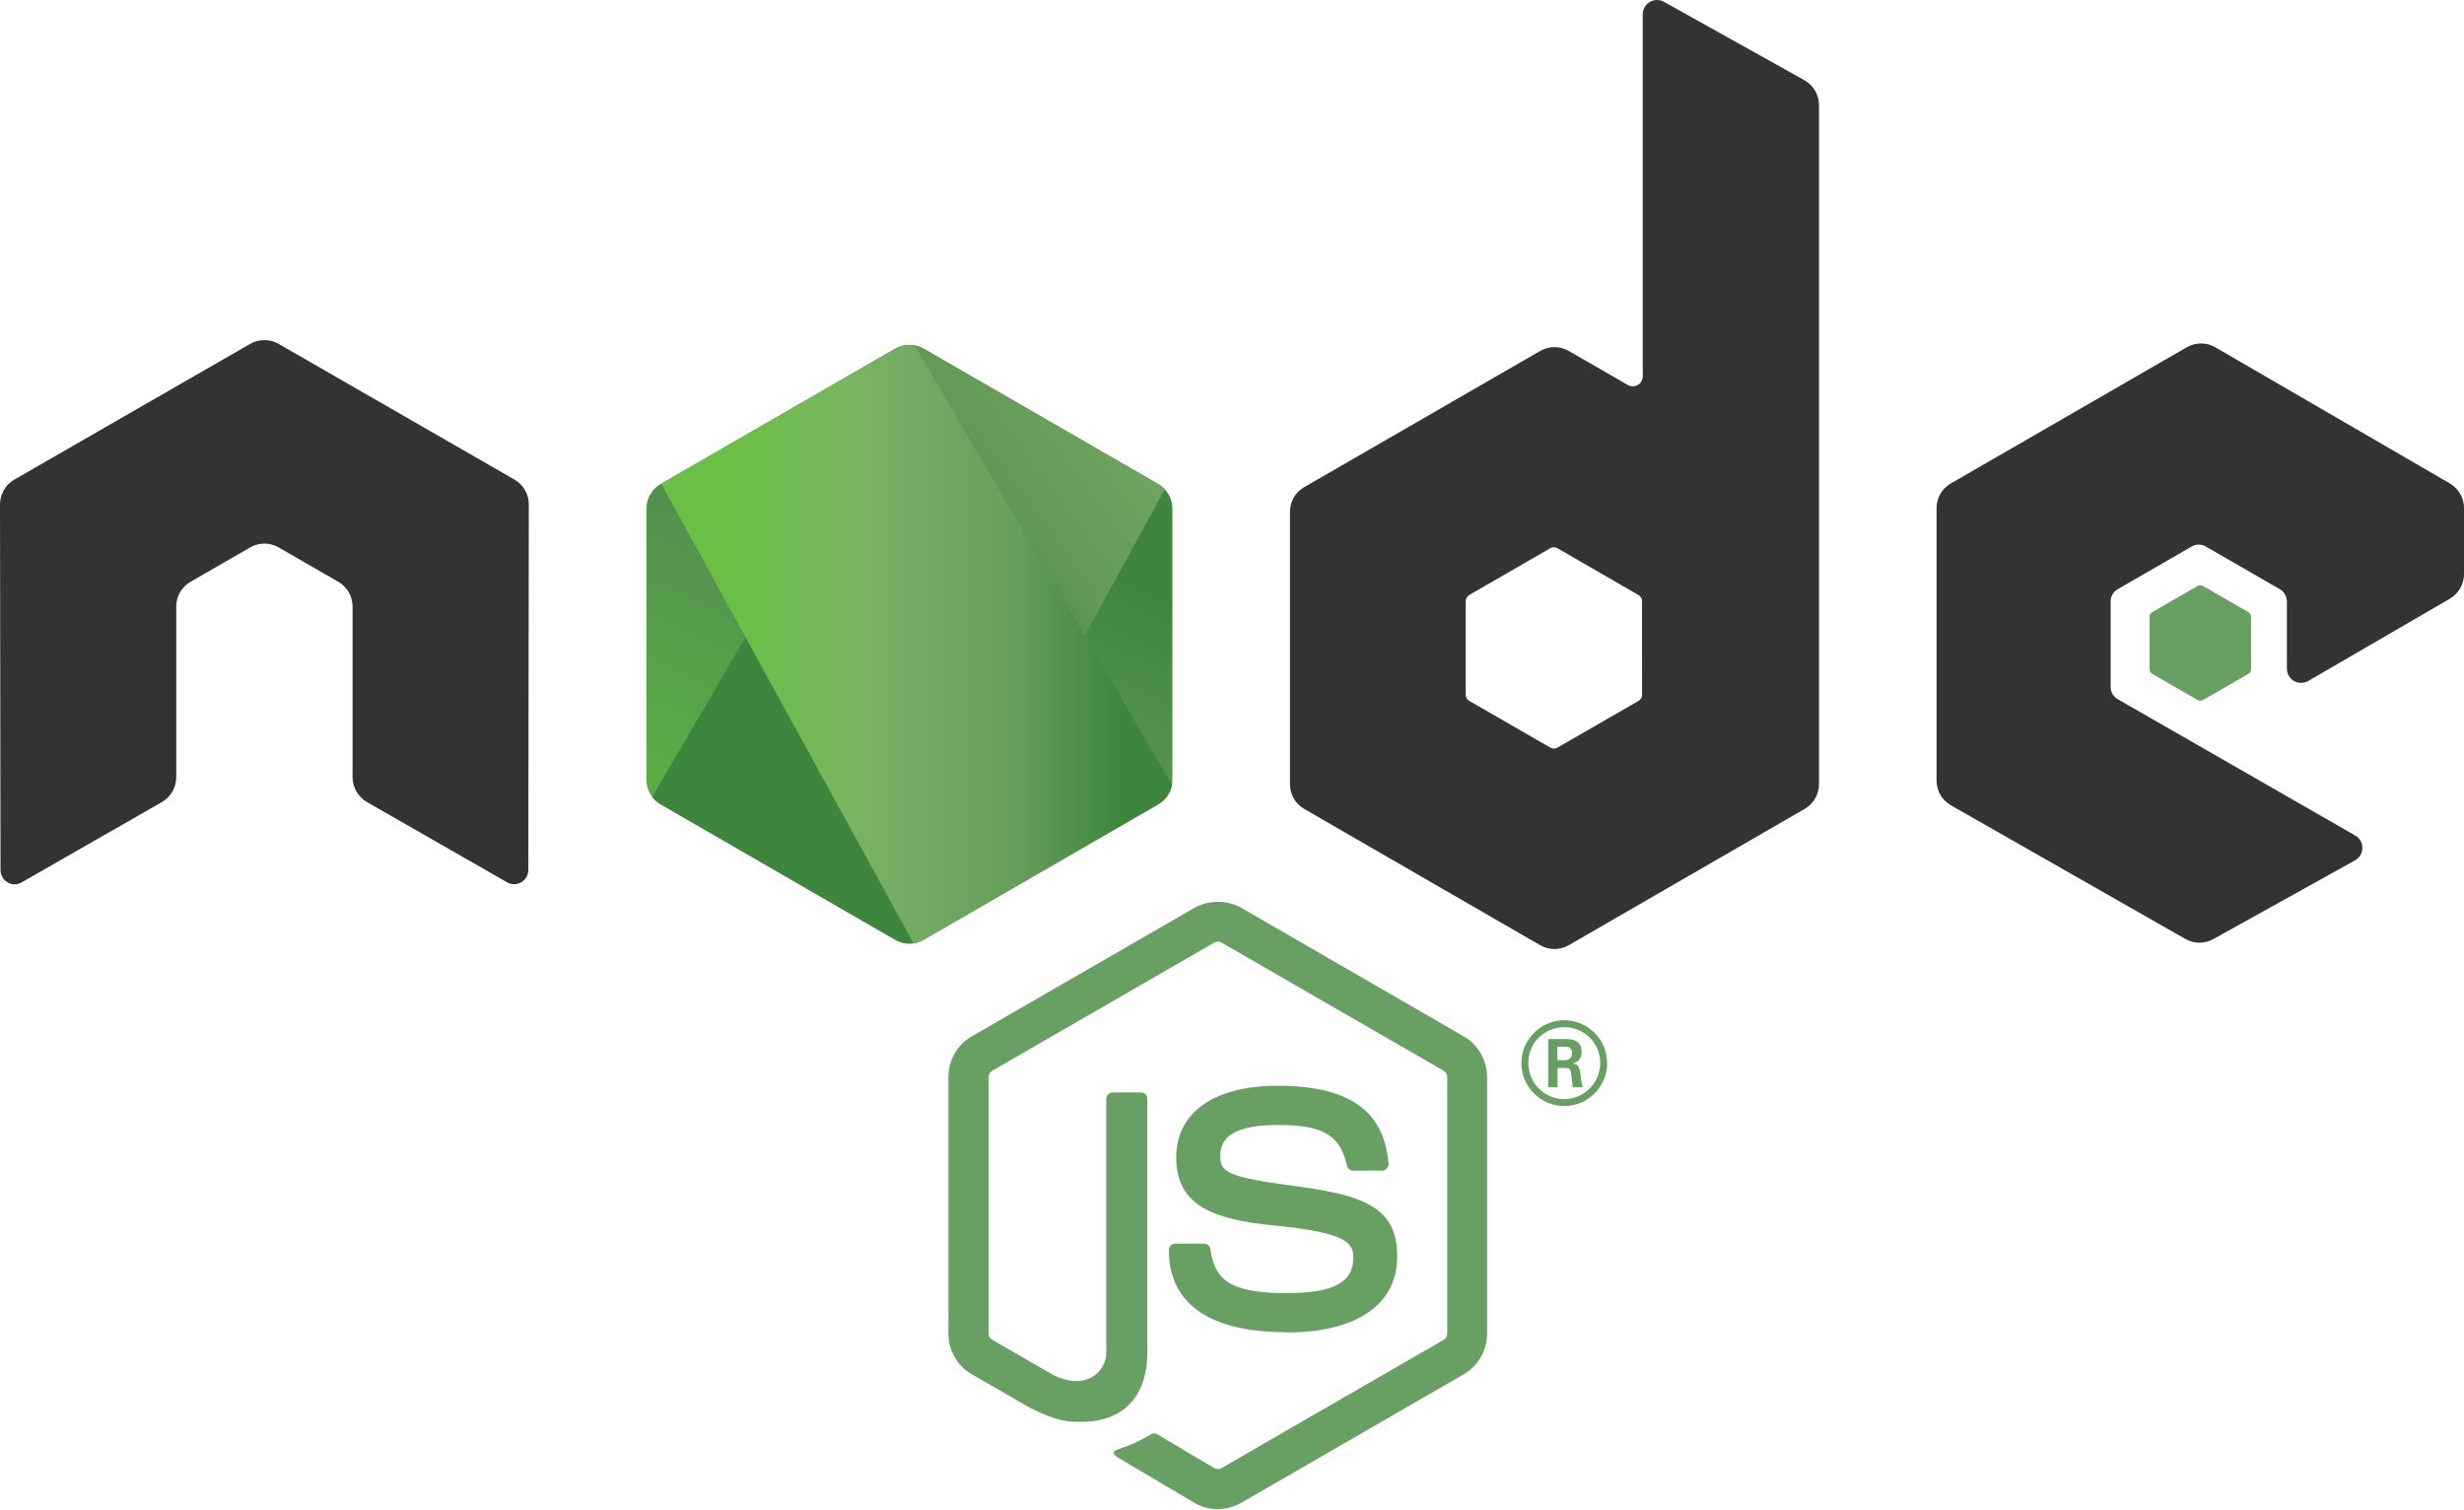
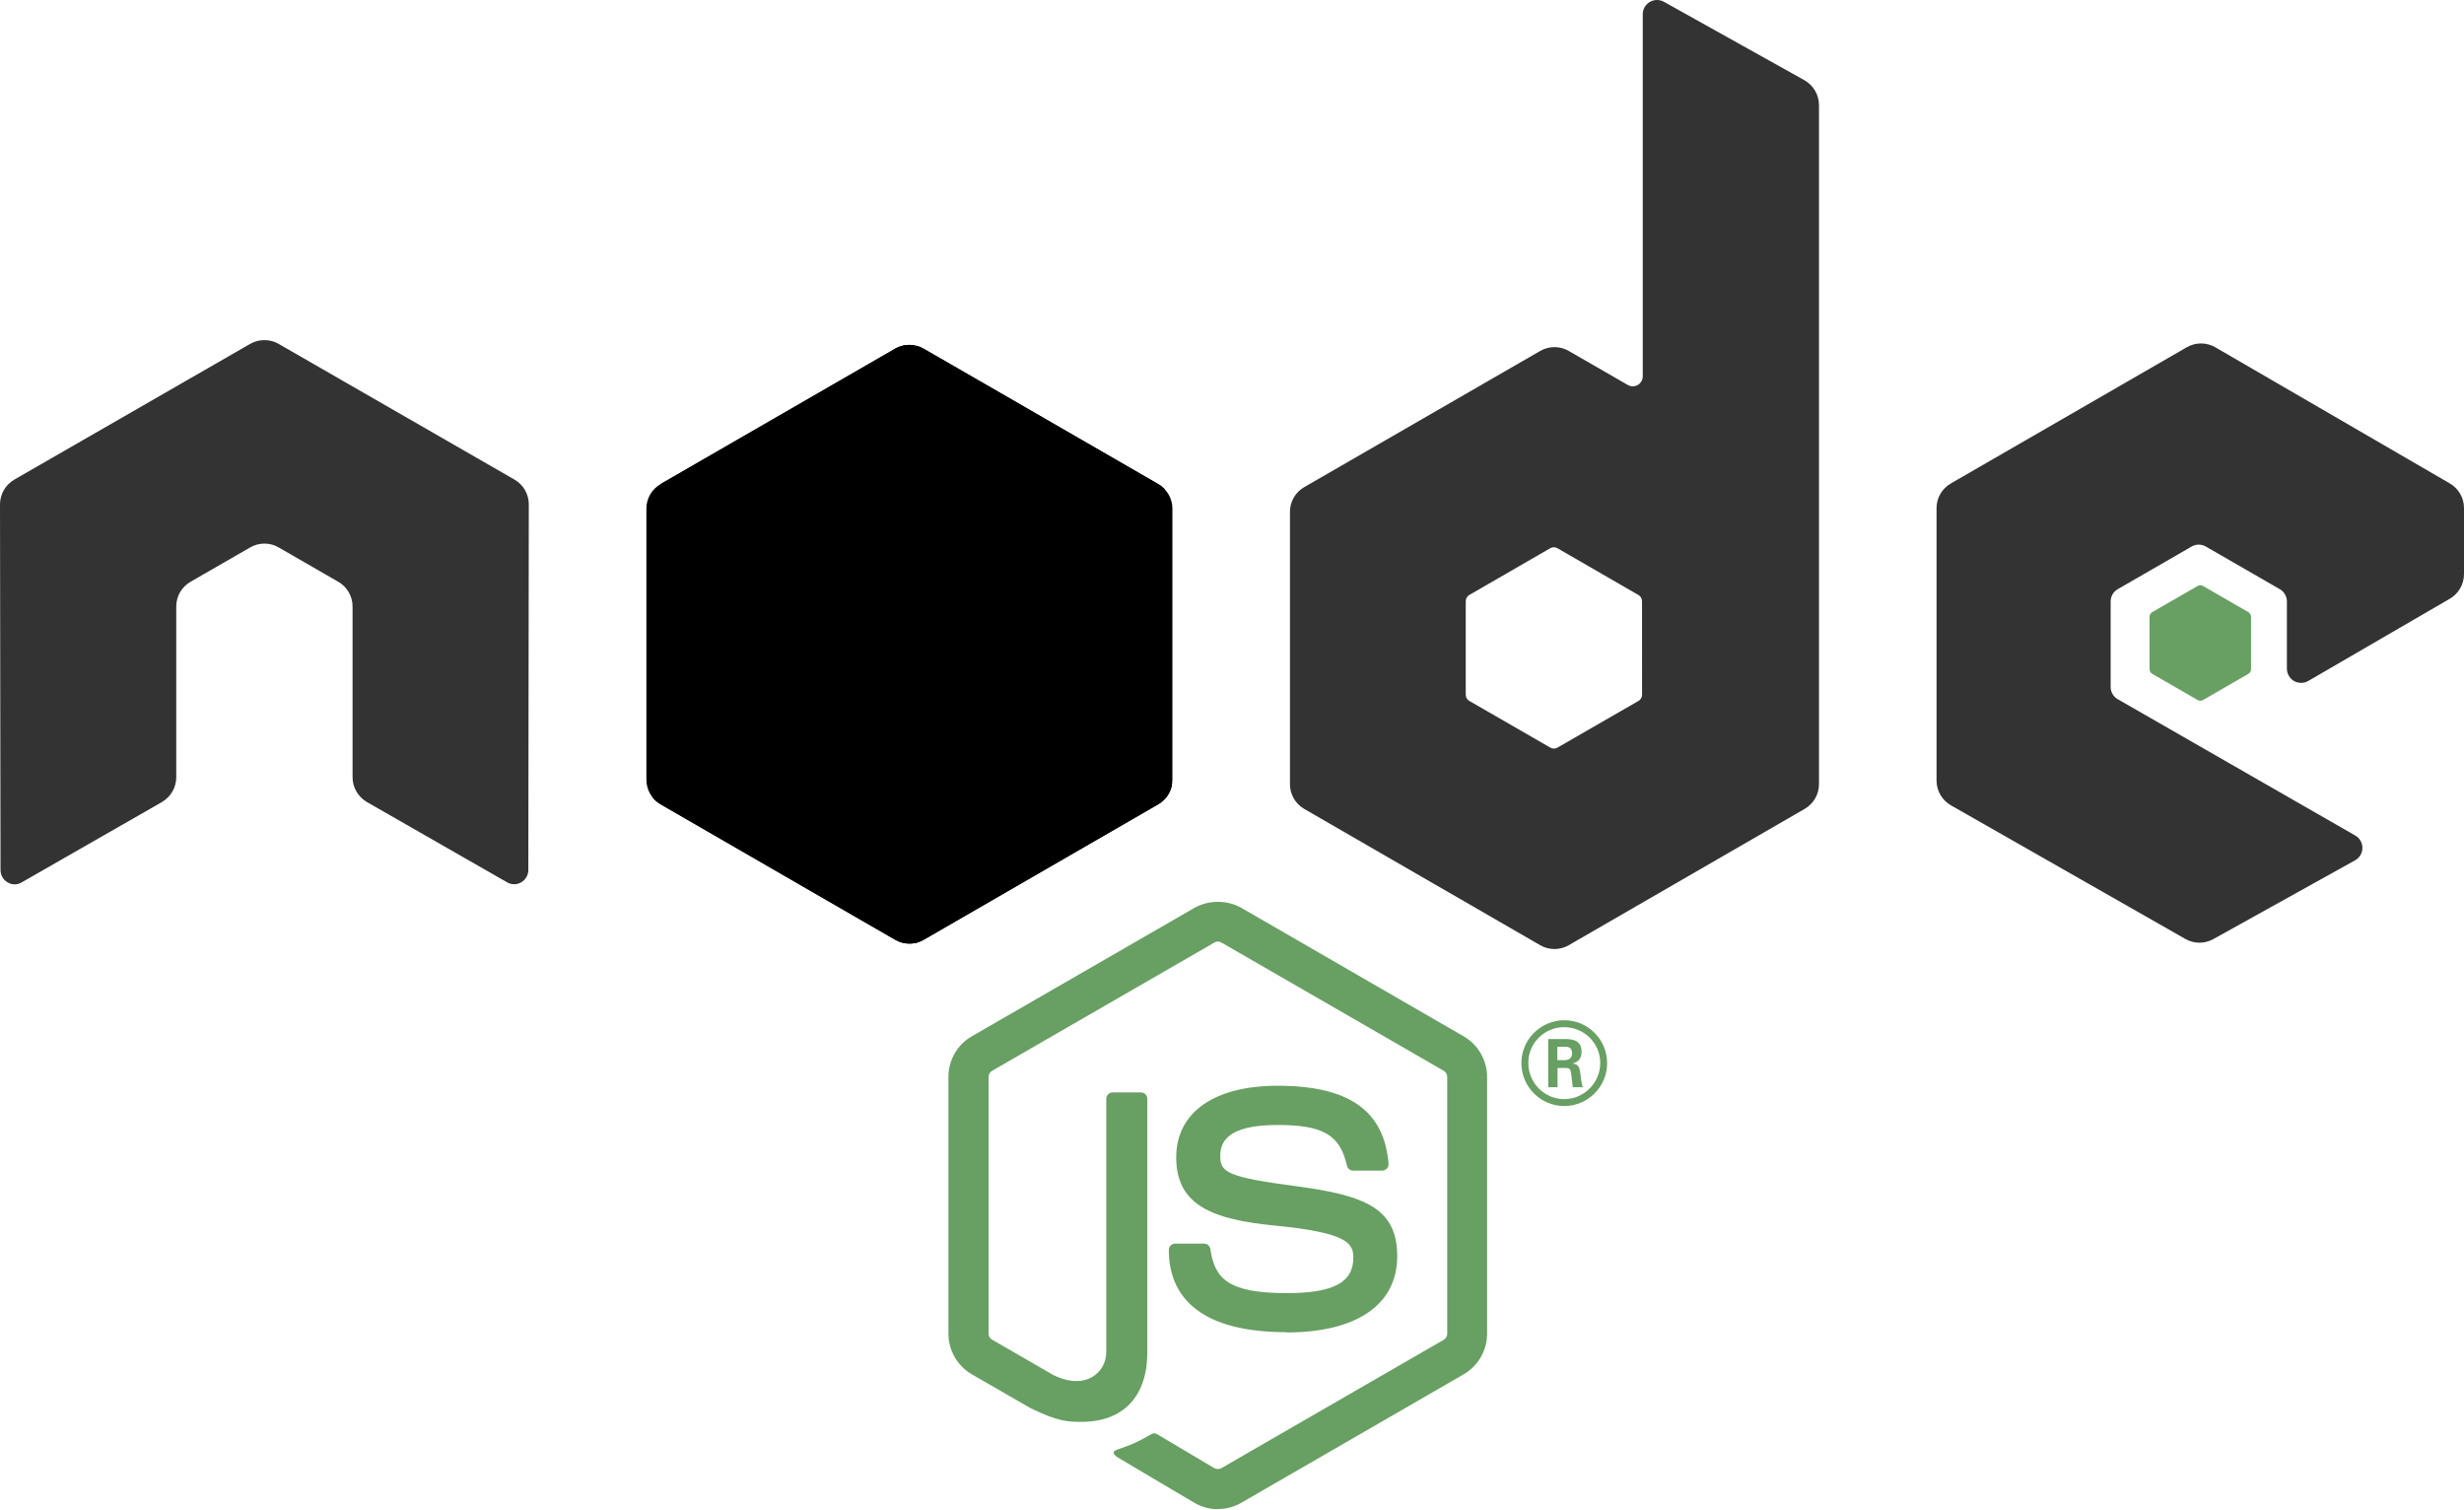
<svg xmlns="http://www.w3.org/2000/svg" width="100%" height="100%" version="1.2" viewBox="0 0 442.37 270.929">
  <defs>
    <clipPath id="a">
      <path d="M239.03 226.605l-42.13 24.317c-1.578.91-2.546 2.59-2.546 4.406v48.668c0 1.817.968 3.496 2.546 4.406l42.133 24.336c1.575.907 3.517.907 5.09 0l42.126-24.336c1.57-.91 2.54-2.59 2.54-4.406v-48.668c0-1.816-.97-3.496-2.55-4.406l-42.12-24.317c-.79-.453-1.67-.68-2.55-.68-.88 0-1.76.227-2.55.68" />
    </clipPath>
    <linearGradient id="b" x1="-.348" x2="1.251" gradientTransform="rotate(116.114 53.1 202.97) scale(86.48)" gradientUnits="userSpaceOnUse">
-       <stop offset=".3" stop-color="#3E863D" />
-       <stop offset=".5" stop-color="#55934F" />
-       <stop offset=".8" stop-color="#5AAD45" />
+       <stop offset=".3" stopColor="#3E863D" />
+       <stop offset=".5" stopColor="#55934F" />
+       <stop offset=".8" stopColor="#5AAD45" />
    </linearGradient>
    <clipPath id="c">
      <path d="M195.398 307.086c.403.523.907.976 1.5 1.316l36.14 20.875 6.02 3.46c.9.52 1.926.74 2.934.665.336-.027.672-.09 1-.183l44.434-81.36c-.34-.37-.738-.68-1.184-.94l-27.586-15.93-14.582-8.39c-.414-.24-.863-.41-1.32-.53zm0 0" />
    </clipPath>
    <linearGradient id="d" x1="-.456" x2=".582" gradientTransform="rotate(-36.46 550.846 -214.337) scale(132.798)" gradientUnits="userSpaceOnUse">
-       <stop offset=".57" stop-color="#3E863D" />
-       <stop offset=".72" stop-color="#619857" />
-       <stop offset="1" stop-color="#76AC64" />
+       <stop offset=".57" stopColor="#3E863D" />
+       <stop offset=".72" stopColor="#619857" />
+       <stop offset="1" stopColor="#76AC64" />
    </linearGradient>
    <clipPath id="e">
      <path d="M241.066 225.953c-.707.07-1.398.29-2.035.652l-42.01 24.247 45.3 82.51c.63-.09 1.25-.3 1.81-.624l42.13-24.336c1.3-.754 2.19-2.03 2.46-3.476l-46.18-78.89c-.34-.067-.68-.102-1.03-.102-.14 0-.28.007-.42.02" />
    </clipPath>
    <linearGradient id="f" x1=".043" x2=".984" gradientTransform="translate(192.862 279.652) scale(97.417)" gradientUnits="userSpaceOnUse">
-       <stop offset=".16" stop-color="#6BBF47" />
-       <stop offset=".38" stop-color="#79B461" />
-       <stop offset=".47" stop-color="#75AC64" />
-       <stop offset=".7" stop-color="#659E5A" />
-       <stop offset=".9" stop-color="#3E863D" />
+       <stop offset=".16" stopColor="#6BBF47" />
+       <stop offset=".38" stopColor="#79B461" />
+       <stop offset=".47" stopColor="#75AC64" />
+       <stop offset=".7" stopColor="#659E5A" />
+       <stop offset=".9" stopColor="#3E863D" />
    </linearGradient>
  </defs>
  <path fill="#689f63" d="M218.647 270.93c-1.46 0-2.91-.383-4.19-1.12l-13.337-7.896c-1.992-1.114-1.02-1.508-.363-1.735 2.656-.93 3.195-1.14 6.03-2.75.298-.17.688-.11.993.07l10.246 6.08c.37.2.895.2 1.238 0l39.95-23.06c.37-.21.61-.64.61-1.08v-46.1c0-.46-.24-.87-.618-1.1l-39.934-23.04c-.37-.22-.86-.22-1.23 0l-39.926 23.04c-.387.22-.633.65-.633 1.09v46.1c0 .44.24.86.62 1.07l10.94 6.32c5.94 2.97 9.57-.53 9.57-4.05v-45.5c0-.65.51-1.15 1.16-1.15h5.06c.63 0 1.15.5 1.15 1.15v45.52c0 7.92-4.32 12.47-11.83 12.47-2.31 0-4.13 0-9.21-2.5l-10.48-6.04c-2.59-1.5-4.19-4.3-4.19-7.29v-46.1c0-3 1.6-5.8 4.19-7.28l39.99-23.07c2.53-1.43 5.89-1.43 8.4 0l39.94 23.08c2.58 1.49 4.19 4.28 4.19 7.28v46.1c0 2.99-1.61 5.78-4.19 7.28l-39.94 23.07c-1.28.74-2.73 1.12-4.21 1.12" />
  <path fill="#689f63" d="M230.987 239.164c-17.48 0-21.145-8.024-21.145-14.754 0-.64.516-1.15 1.157-1.15h5.16c.57 0 1.05.415 1.14.978.78 5.258 3.1 7.91 13.67 7.91 8.42 0 12-1.902 12-6.367 0-2.57-1.02-4.48-14.1-5.76-10.94-1.08-17.7-3.49-17.7-12.24 0-8.06 6.8-12.86 18.19-12.86 12.79 0 19.13 4.44 19.93 13.98.03.33-.09.65-.31.89-.22.23-.53.37-.85.37h-5.19c-.54 0-1.01-.38-1.12-.9-1.25-5.53-4.27-7.3-12.48-7.3-9.19 0-10.26 3.2-10.26 5.6 0 2.91 1.26 3.76 13.66 5.4 12.28 1.63 18.11 3.93 18.11 12.56 0 8.7-7.26 13.69-19.92 13.69m48.66-48.89h1.34c1.1 0 1.31-.77 1.31-1.22 0-1.18-.81-1.18-1.26-1.18h-1.38zm-1.63-3.78h2.97c1.02 0 3.02 0 3.02 2.28 0 1.59-1.02 1.92-1.63 2.12 1.19.08 1.27.86 1.43 1.96.08.69.21 1.88.45 2.28h-1.83c-.05-.4-.33-2.6-.33-2.72-.12-.49-.29-.73-.9-.73h-1.51v3.46h-1.67zm-3.57 4.3c0 3.58 2.89 6.48 6.44 6.48 3.58 0 6.47-2.96 6.47-6.48 0-3.59-2.93-6.44-6.48-6.44-3.5 0-6.44 2.81-6.44 6.43m14.16.03c0 4.24-3.47 7.7-7.7 7.7-4.2 0-7.7-3.42-7.7-7.7 0-4.36 3.58-7.7 7.7-7.7 4.15 0 7.69 3.35 7.69 7.7" />
  <path fill="#333" fillRule="evenodd" d="M94.936 90.55c0-1.84-.97-3.53-2.558-4.445l-42.356-24.37c-.715-.42-1.516-.64-2.328-.67h-.438c-.812.03-1.613.25-2.34.67L2.562 86.105C.984 87.025 0 88.715 0 90.555l.093 65.64c0 .91.47 1.76 1.27 2.21.78.48 1.76.48 2.54 0l25.18-14.42c1.59-.946 2.56-2.618 2.56-4.44V108.88c0-1.83.97-3.52 2.555-4.43l10.72-6.174c.796-.46 1.67-.688 2.56-.688.876 0 1.77.226 2.544.687l10.715 6.172c1.586.91 2.56 2.6 2.56 4.43v30.663c0 1.82.983 3.5 2.565 4.44l25.164 14.41c.79.47 1.773.47 2.56 0 .776-.45 1.268-1.3 1.268-2.21zm199.868 34.176c0 .457-.243.88-.64 1.106l-14.548 8.386c-.395.227-.883.227-1.277 0l-14.55-8.386c-.4-.227-.64-.65-.64-1.106V107.93c0-.458.24-.88.63-1.11l14.54-8.4c.4-.23.89-.23 1.29 0l14.55 8.4c.4.23.64.652.64 1.11zM298.734.324c-.794-.442-1.76-.43-2.544.027-.78.46-1.262 1.3-1.262 2.21v65c0 .64-.34 1.23-.894 1.55-.55.32-1.235.32-1.79 0L281.634 63c-1.58-.914-3.526-.914-5.112 0l-42.37 24.453c-1.583.91-2.56 2.6-2.56 4.42v48.92c0 1.83.977 3.51 2.56 4.43l42.37 24.47c1.582.91 3.53.91 5.117 0l42.37-24.48c1.58-.92 2.56-2.6 2.56-4.43V18.863c0-1.856-1.01-3.563-2.63-4.47zm141.093 107.164c1.574-.914 2.543-2.602 2.543-4.422V91.21c0-1.824-.97-3.507-2.547-4.425l-42.1-24.44c-1.59-.92-3.54-.92-5.13 0l-42.36 24.45c-1.59.92-2.56 2.6-2.56 4.43v48.9c0 1.84.99 3.54 2.58 4.45l42.09 23.99c1.55.89 3.45.9 5.02.03l25.46-14.15c.8-.45 1.31-1.3 1.31-2.22 0-.92-.49-1.78-1.29-2.23l-42.62-24.46c-.8-.45-1.29-1.3-1.29-2.21v-15.34c0-.916.48-1.76 1.28-2.216l13.26-7.65c.79-.46 1.76-.46 2.55 0l13.27 7.65c.79.45 1.28 1.3 1.28 2.21v12.06c0 .91.49 1.76 1.28 2.22.79.45 1.77.45 2.56-.01zm0 0" />
  <path fill="#689f63" fillRule="evenodd" d="M394.538 105.2c.3-.177.676-.177.98 0l8.13 4.69c.304.176.49.5.49.85v9.39c0 .35-.186.674-.49.85l-8.13 4.69c-.304.177-.68.177-.98 0l-8.125-4.69c-.31-.176-.5-.5-.5-.85v-9.39c0-.35.18-.674.49-.85zm0 0" />
  <g clip-path="url(#a)" transform="translate(-78.306 -164.016)">
    <path fill="url(#b)" d="M331.363 246.793l-118.715-58.19-60.87 124.174L270.49 370.97zm0 0" />
  </g>
  <g clip-path="url(#c)" transform="translate(-78.306 -164.016)">
    <path fill="url(#d)" d="M144.07 264.004l83.825 113.453 110.86-81.906-83.83-113.45zm0 0" />
  </g>
  <g clip-path="url(#e)" transform="translate(-78.306 -164.016)">
    <path fill="url(#f)" d="M197.02 225.934v107.43h91.683v-107.43zm0 0" />
  </g>
</svg>
